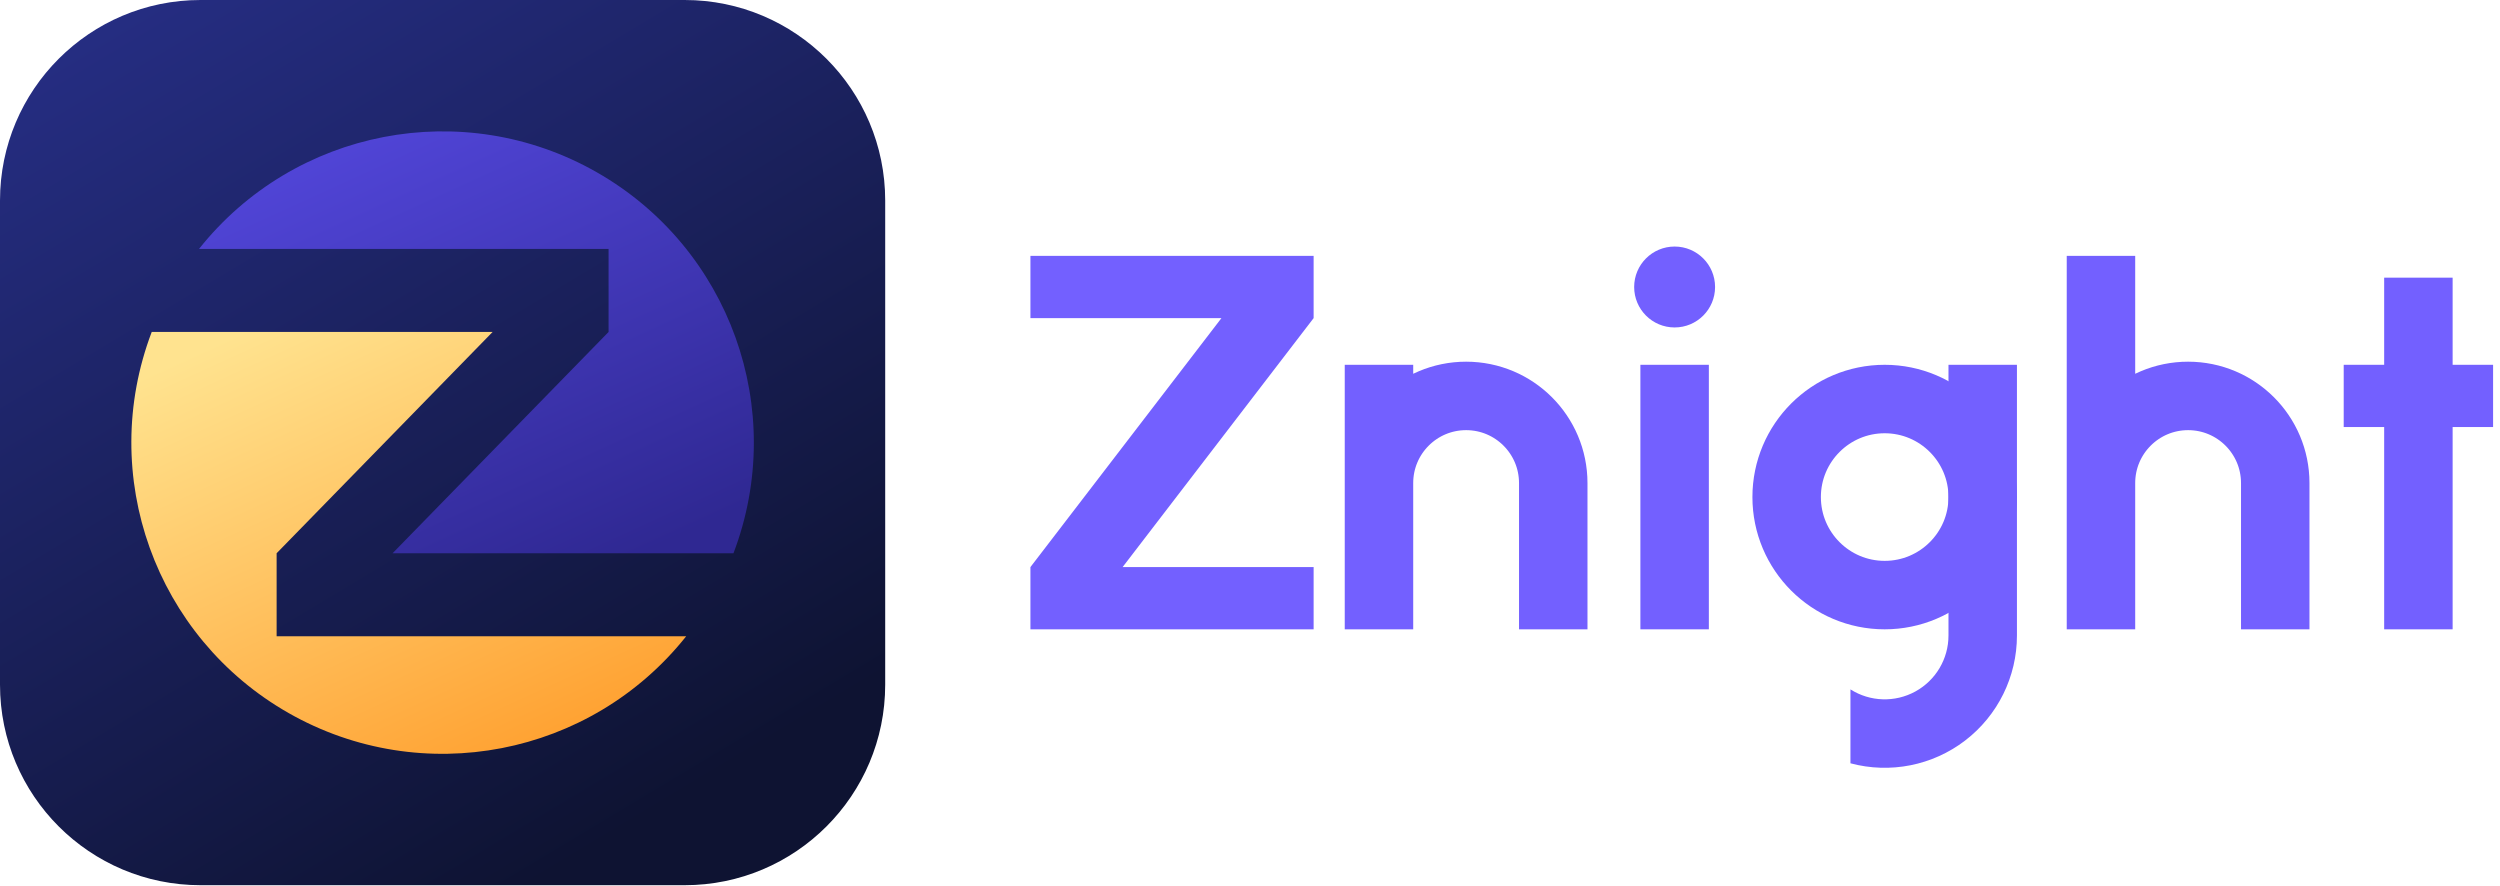
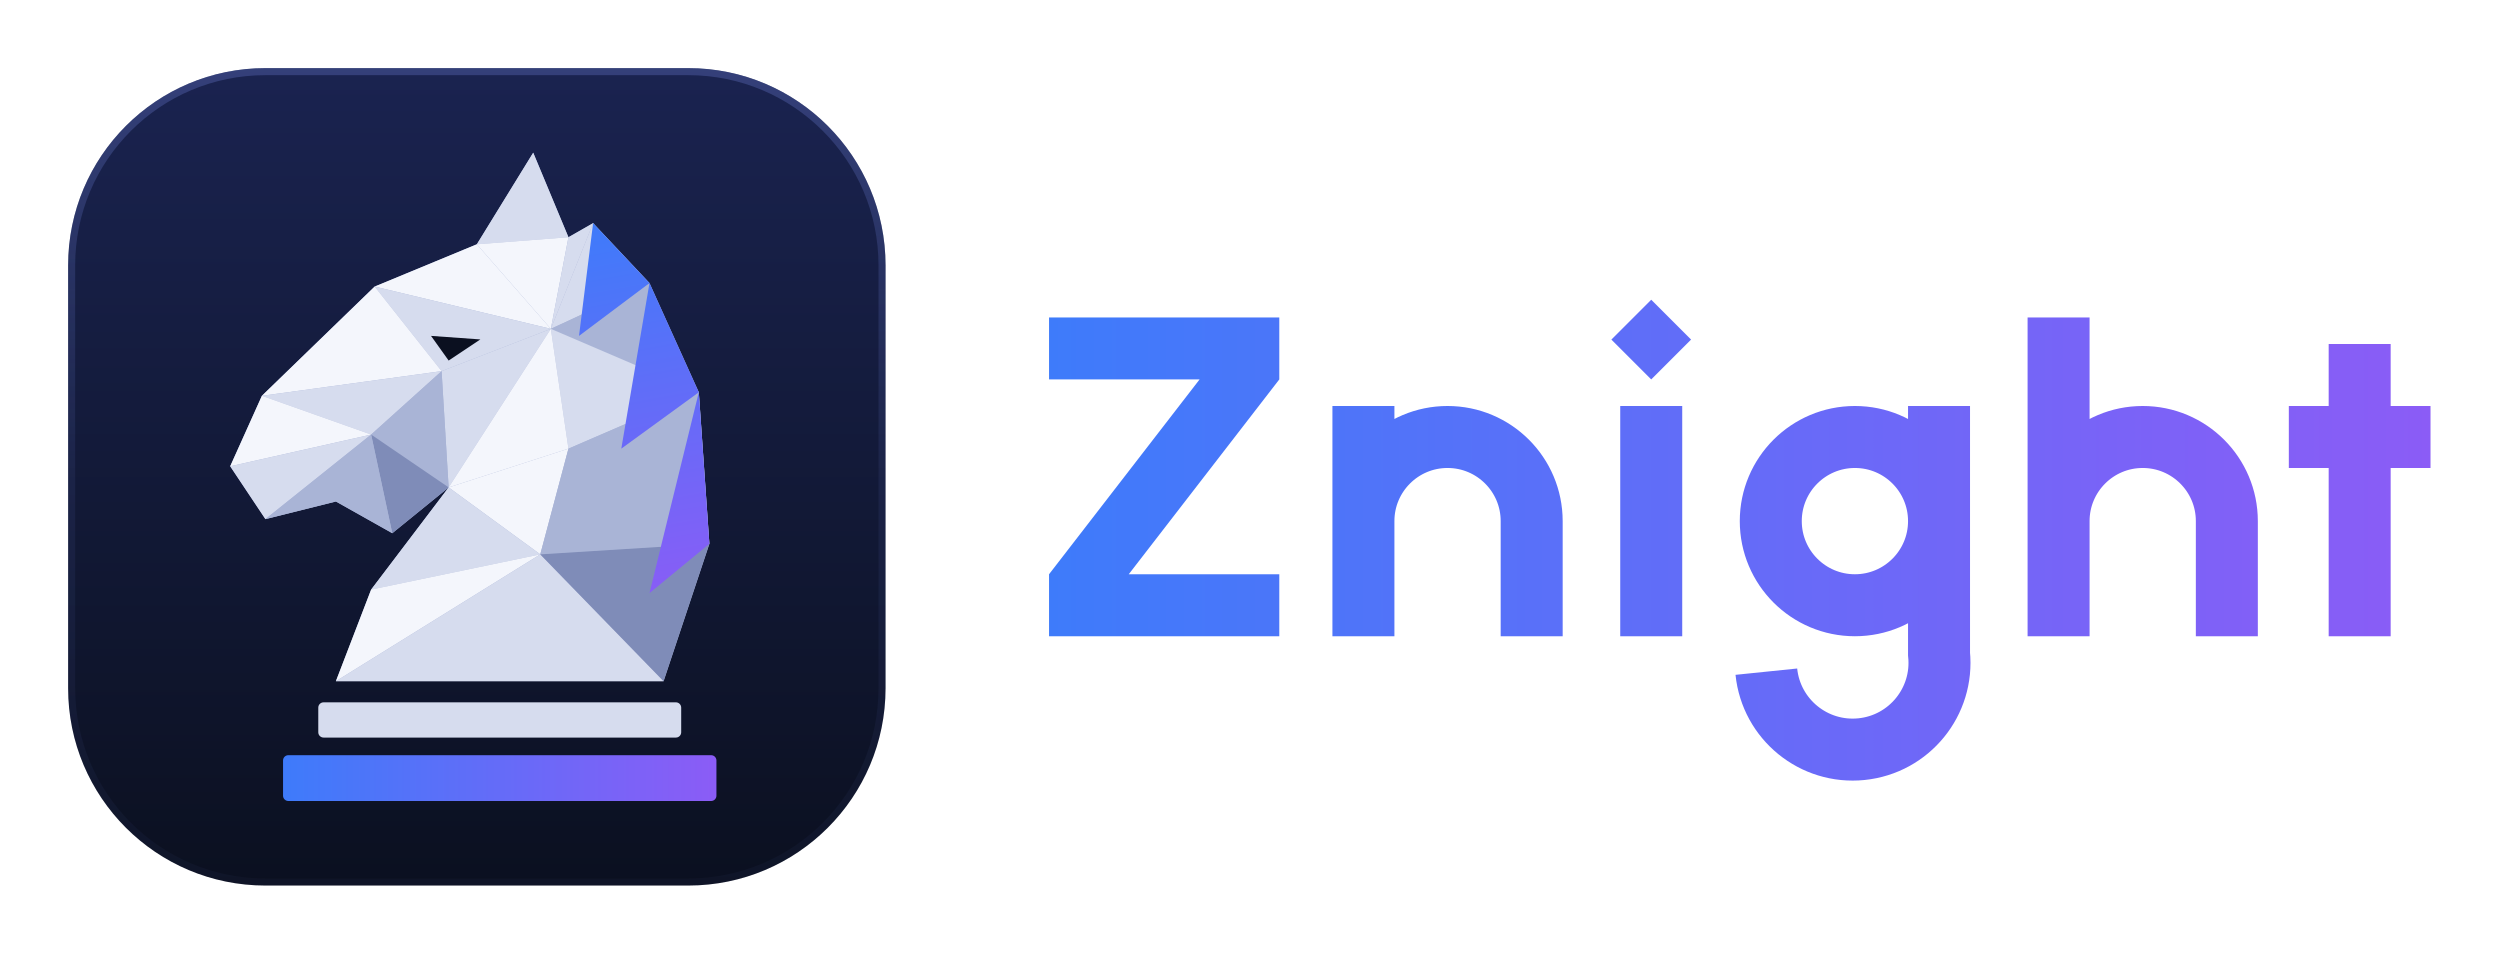
- <svg xmlns="http://www.w3.org/2000/svg" viewBox="0 0 1446 512" width="1446" height="512">
+ <svg xmlns="http://www.w3.org/2000/svg" viewBox="0 0 734 280" width="734" height="280">
  <defs>
-     <linearGradient id="zl-bg" x1="0" y1="0" x2="0.6" y2="1">
-       <stop offset="0" stop-color="#272F88" />
-       <stop offset="1" stop-color="#0E1332" />
+     <linearGradient id="zl-tile" x1="256" y1="24" x2="256" y2="488" gradientUnits="userSpaceOnUse">
+       <stop offset="0" stop-color="#1A2350" />
+       <stop offset="1" stop-color="#0B1020" />
    </linearGradient>
-     <linearGradient id="zl-lit" x1="0.2" y1="0" x2="0.8" y2="1">
-       <stop offset="0" stop-color="#FFE38F" />
-       <stop offset="1" stop-color="#FF9F2E" />
+     <linearGradient id="zl-rim" x1="256" y1="24" x2="256" y2="488" gradientUnits="userSpaceOnUse">
+       <stop offset="0" stop-color="#5B6BB8" stop-opacity="0.4" />
+       <stop offset="0.5" stop-color="#5B6BB8" stop-opacity="0.12" />
+       <stop offset="1" stop-color="#5B6BB8" stop-opacity="0.05" />
    </linearGradient>
-     <linearGradient id="zl-shade" x1="0.2" y1="0" x2="0.8" y2="1">
-       <stop offset="0" stop-color="#5246DA" />
-       <stop offset="1" stop-color="#2F2892" />
+     <linearGradient id="zl-mane" x1="330" y1="110" x2="370" y2="330" gradientUnits="userSpaceOnUse">
+       <stop offset="0" stop-color="#3E7BFA" />
+       <stop offset="1" stop-color="#8B5CF6" />
+     </linearGradient>
+     <linearGradient id="zl-base" x1="146" y1="0" x2="392" y2="0" gradientUnits="userSpaceOnUse">
+       <stop offset="0" stop-color="#3E7BFA" />
+       <stop offset="1" stop-color="#8B5CF6" />
+     </linearGradient>
+     <linearGradient id="zl-word" x1="0" y1="0" x2="312" y2="0" gradientUnits="userSpaceOnUse">
+       <stop offset="0" stop-color="#3E7BFA" />
+       <stop offset="1" stop-color="#8B5CF6" />
    </linearGradient>
  </defs>
-   <rect width="512" height="512" rx="116" fill="url(#zl-bg)" />
-   <path d="M115.09,144L352,144L352,192L227.07,320L424.24,320A180 180 0 0 0 115.09,144Z" fill="url(#zl-shade)" />
-   <path d="M396.91,368L160,368L160,320L284.93,192L87.76,192A180 180 0 0 0 396.91,368Z" fill="url(#zl-lit)" />
-   <g transform="translate(596 25.6) scale(0.9)" fill="#7360FF" stroke="#7360FF" stroke-linecap="butt" stroke-linejoin="miter">
-     <path d="M0,136L182,136L182,176L59.24,336L182,336L182,376L0,376L0,336L122.76,176L0,176Z" stroke="none" />
-     <path d="M224,376V206M224,282A56 56 0 0 1 336,282V376" fill="none" stroke-width="44" />
-     <path d="M414,376V206" fill="none" stroke-width="44" />
-     <circle cx="414" cy="156" r="26" stroke="none" />
-     <circle cx="549" cy="291" r="63" fill="none" stroke-width="44" />
-     <path d="M590,206H634V380A85 85 0 0 1 527,462.1V414.6A41 41 0 0 0 590,380Z" stroke="none" />
-     <path d="M688,376V136M688,282A56 56 0 0 1 800,282V376" fill="none" stroke-width="44" />
-     <path d="M892,150V376" fill="none" stroke-width="44" />
-     <path d="M844,226H940" fill="none" stroke-width="40" />
+   <g transform="translate(7.586 7.586) scale(0.51724)">
+     <rect x="24" y="24" width="464" height="464" rx="112" fill="url(#zl-tile)" />
+     <rect x="26" y="26" width="460" height="460" rx="110" fill="none" stroke="url(#zl-rim)" stroke-width="4" />
+     <g>
+       <polygon points="288,72 308,120 322,112 382,208 388,294 362,372 176,372 196,320 240,262 208,288 176,270 136,280 116,250 134,210 198,148 256,124" fill="#A9B4D6" />
+       <polygon points="288,72 308,120 256,124" fill="#D6DCEE" />
+       <polygon points="256,124 308,120 298,172" fill="#F4F6FC" />
+       <polygon points="308,120 322,112 298,172" fill="#D6DCEE" />
+       <polygon points="322,112 354,146 298,172" fill="#D6DCEE" />
+       <polygon points="256,124 198,148 298,172" fill="#F4F6FC" />
+       <polygon points="198,148 298,172 236,196" fill="#D6DCEE" />
+       <polygon points="198,148 236,196 134,210" fill="#F4F6FC" />
+       <polygon points="134,210 236,196 196,232" fill="#D6DCEE" />
+       <polygon points="134,210 196,232 116,250" fill="#F4F6FC" />
+       <polygon points="116,250 196,232 136,280" fill="#D6DCEE" />
+       <polygon points="196,232 176,270 136,280" fill="#A9B4D6" />
+       <polygon points="236,196 298,172 240,262" fill="#D6DCEE" />
+       <polygon points="196,232 236,196 240,262" fill="#A9B4D6" />
+       <polygon points="196,232 240,262 208,288" fill="#7F8CB8" />
+       <polygon points="196,232 208,288 176,270" fill="#A9B4D6" />
+       <polygon points="298,172 354,146 382,208" fill="#A9B4D6" />
+       <polygon points="298,172 382,208 308,240" fill="#D6DCEE" />
+       <polygon points="298,172 308,240 240,262" fill="#F4F6FC" />
+       <polygon points="240,262 308,240 292,300" fill="#F4F6FC" />
+       <polygon points="240,262 292,300 196,320" fill="#D6DCEE" />
+       <polygon points="196,320 292,300 176,372" fill="#F4F6FC" />
+       <polygon points="176,372 292,300 362,372" fill="#D6DCEE" />
+       <polygon points="308,240 382,208 388,294" fill="#A9B4D6" />
+       <polygon points="308,240 388,294 292,300" fill="#A9B4D6" />
+       <polygon points="292,300 388,294 362,372" fill="#7F8CB8" />
+       <polygon points="322,112 354,146 314,176" fill="url(#zl-mane)" />
+       <polygon points="354,146 382,208 338,240" fill="url(#zl-mane)" />
+       <polygon points="382,208 388,294 354,322" fill="url(#zl-mane)" />
+       <polygon points="230,176 258,178 240,190" fill="#0B1020" />
+     </g>
+     <rect x="166" y="384" width="206" height="20" rx="3" fill="#D6DCEE" />
+     <rect x="146" y="414" width="246" height="26" rx="3" fill="url(#zl-base)" />
+   </g>
+   <g transform="translate(308.00 186.80) scale(1.3)">
+     <g fill="url(#zl-word)">
+       <polygon points="0,-72 52,-72 52,-58 18,-14 52,-14 52,0 0,0 0,-14 34,-58 0,-58" />
+     </g>
+     <path d="M71,-52 V0 M71,-26 A19,19 0 0 1 109,-26 V0 M136,-52 V0 M201,-26 A19,19 0 1 1 163,-26 A19,19 0 1 1 201,-26 M201,-52 V4 A19,19 0 0 1 162,8 M228,-72 V0 M228,-26 A19,19 0 0 1 266,-26 V0 M296,-66 V0 M280,-45 H312" fill="none" stroke="url(#zl-word)" stroke-width="14" stroke-linecap="butt" />
+     <g fill="url(#zl-word)">
+       <polygon points="136,-76 145,-67 136,-58 127,-67" />
+     </g>
  </g>
</svg>
